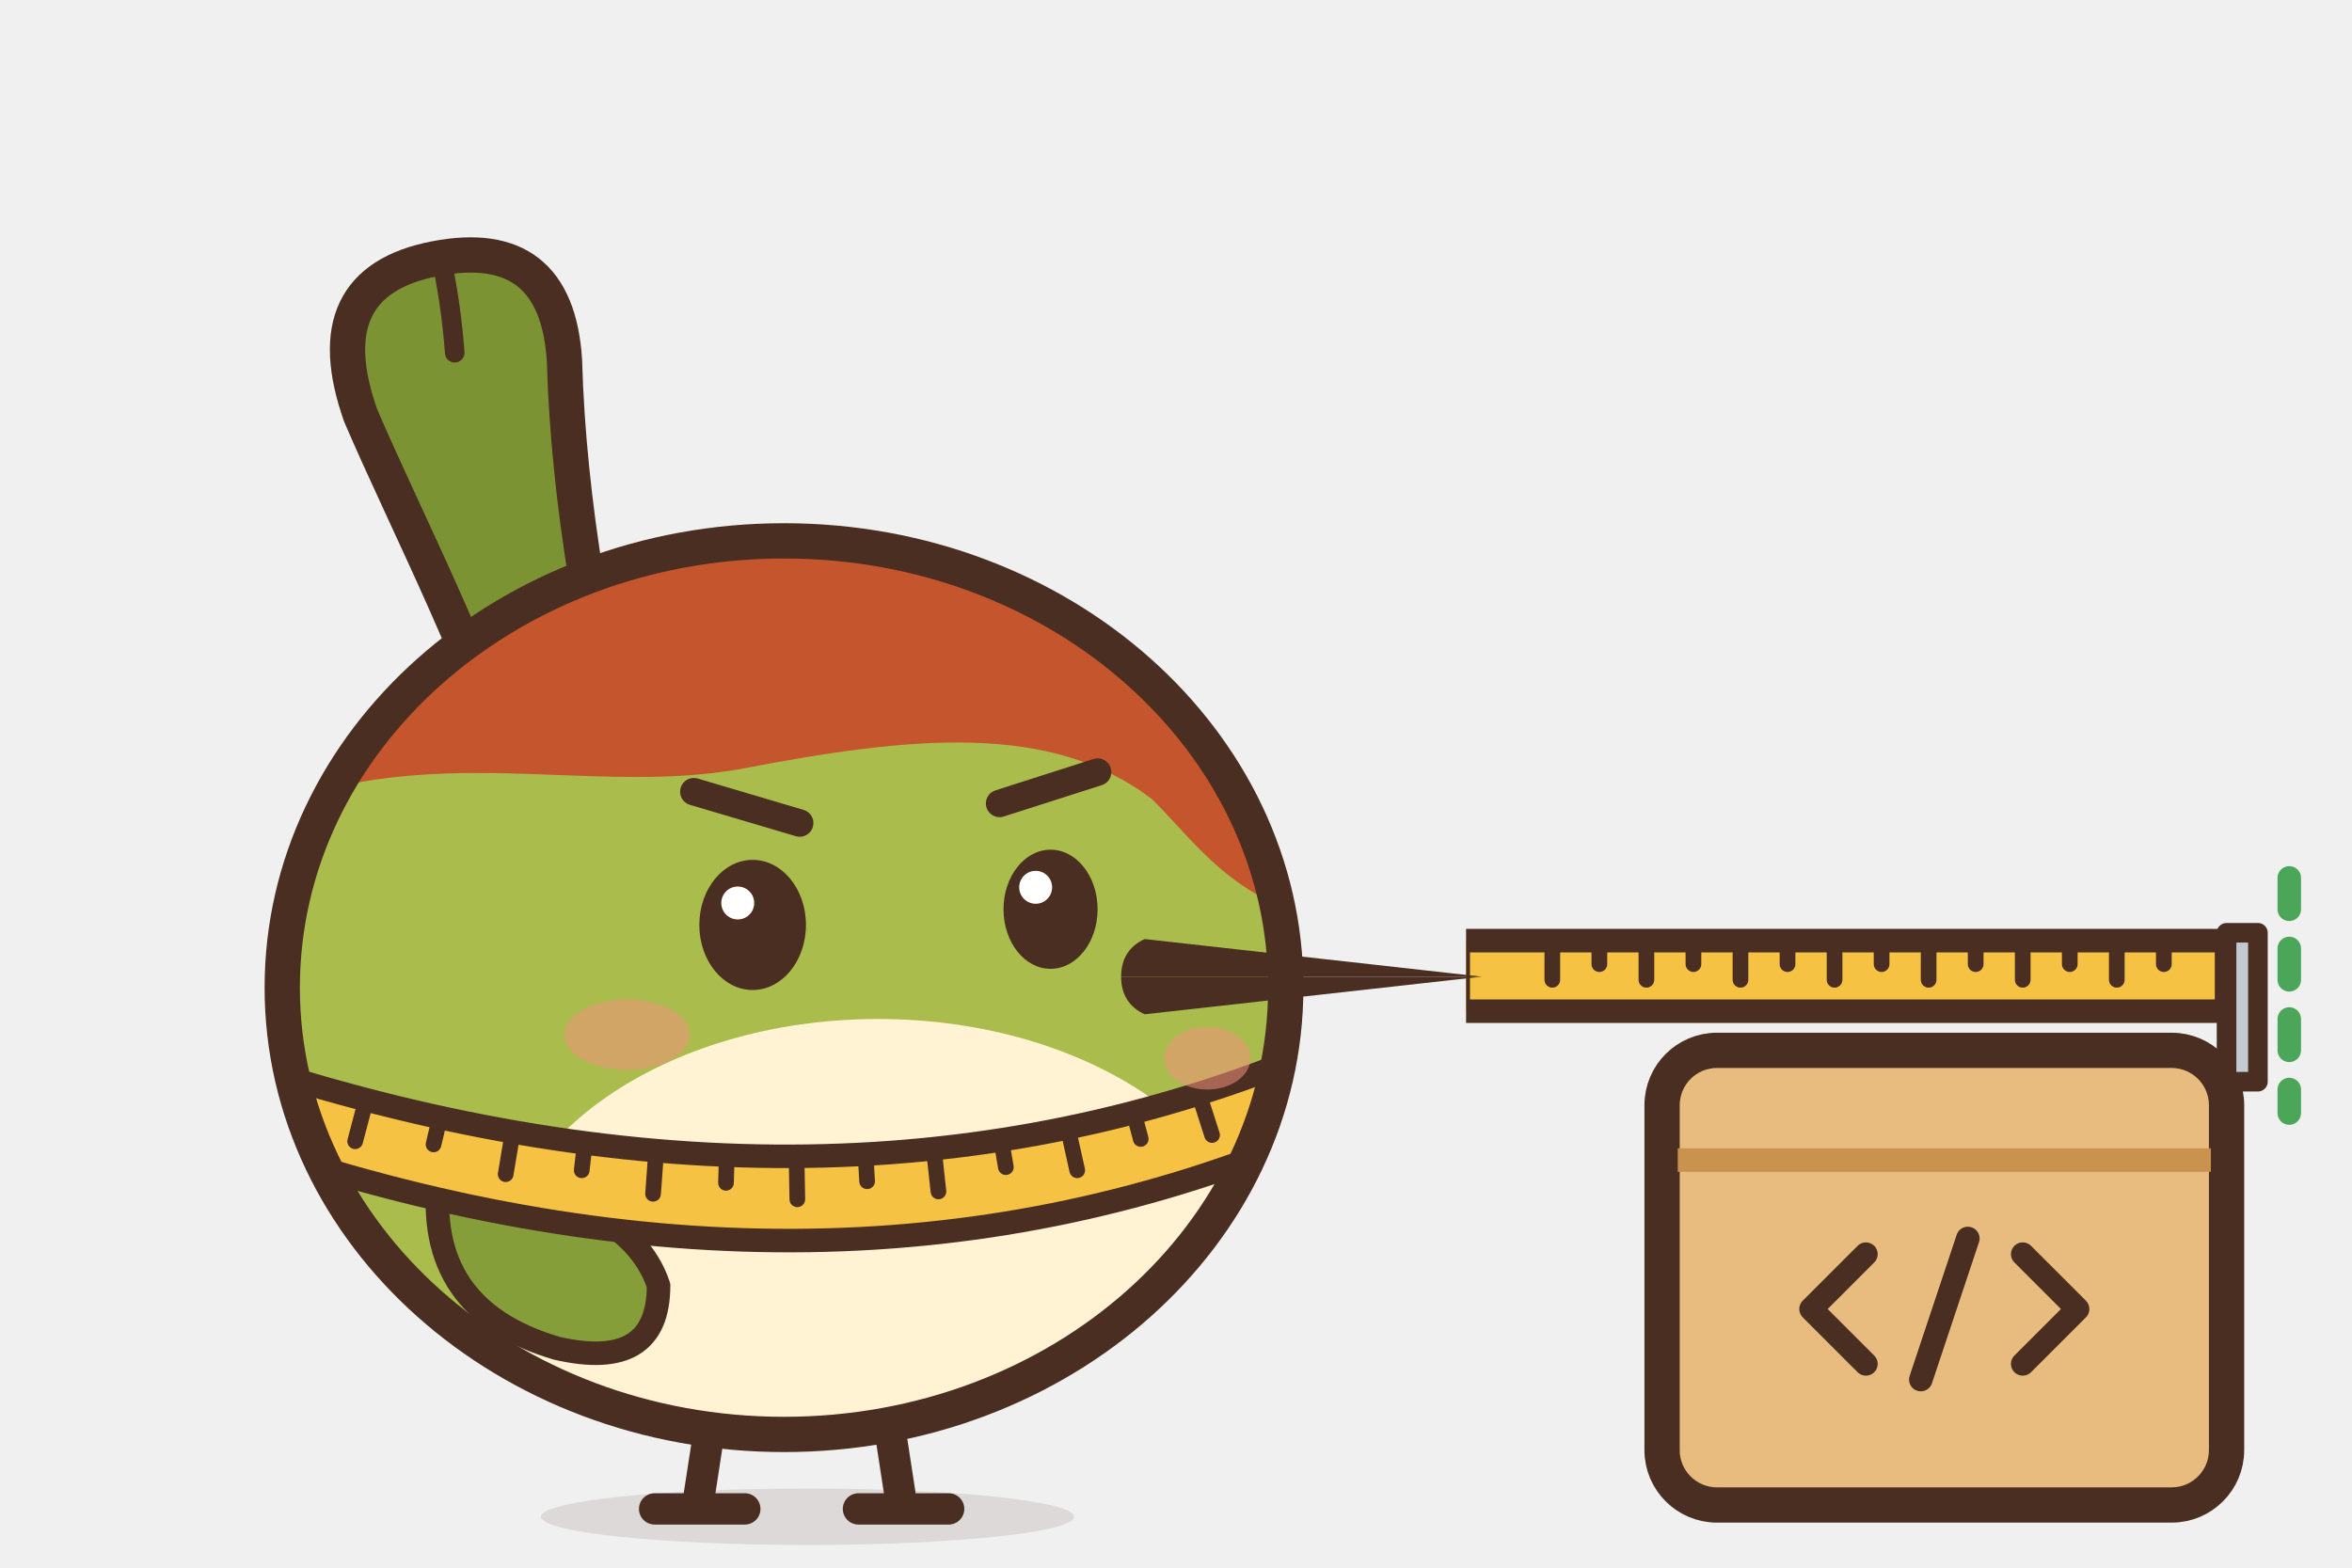
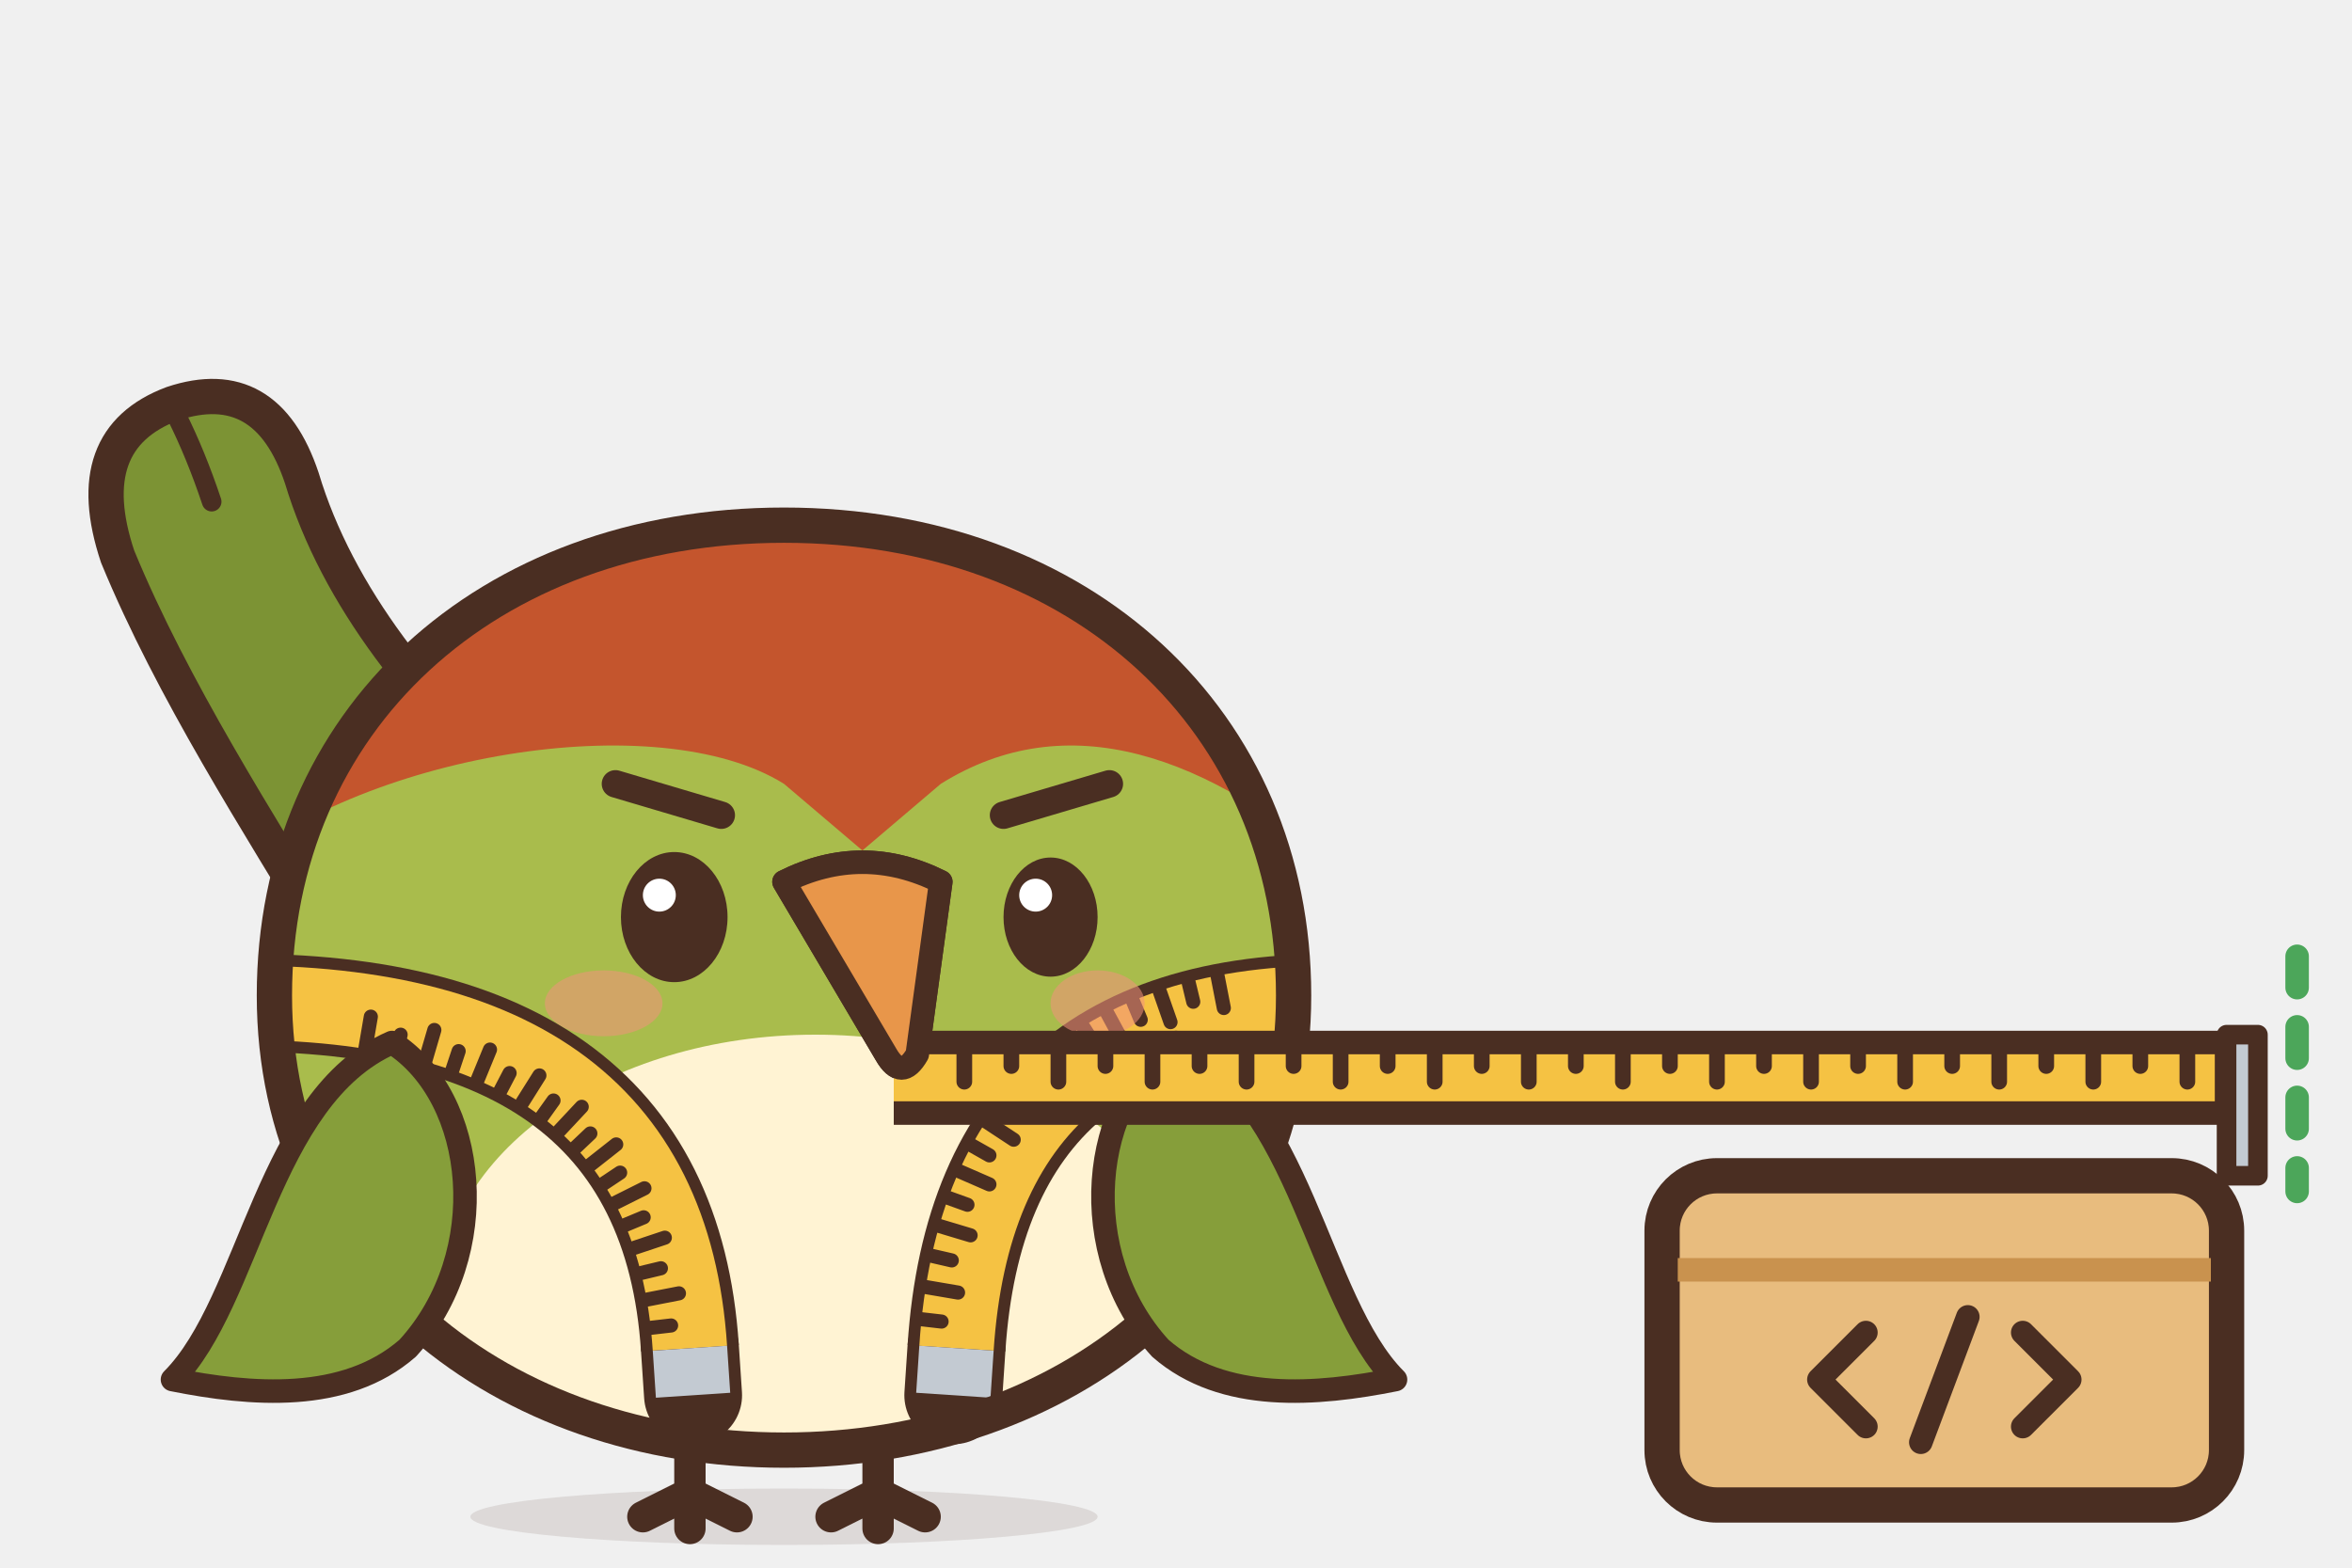
<svg xmlns="http://www.w3.org/2000/svg" viewBox="0 0 300 200" width="300" height="200" role="img" aria-labelledby="t d">
-   <style>.tail{transform-box:fill-box;transform-origin:68% 92%}.eye{transform-box:fill-box;transform-origin:50% 50%}.tail{animation:bob 3.2s ease-in-out infinite}.strip{animation:pull 3.2s cubic-bezier(.5,0,.3,1) infinite}.eye{animation:blink 3.2s ease-in-out infinite}.edge{animation:edge 3.2s ease-in-out infinite}@keyframes bob{0%,100%{transform:rotate(0)}40%{transform:rotate(-5deg)}55%{transform:rotate(2deg)}}@keyframes pull{0%,8%{transform:translateX(-100px)}36%,72%{transform:translateX(0)}92%,100%{transform:translateX(-100px)}}@keyframes blink{0%,80%,88%,100%{transform:scaleY(1)}84%{transform:scaleY(.12)}}@keyframes edge{0%,34%,74%,100%{opacity:0}40%,68%{opacity:1}}@media (prefers-reduced-motion: reduce){*{animation:none!important}}</style>
+   <style>.tail{transform-box:fill-box;transform-origin:90% 92%}.wing{transform-box:fill-box}.wing.l{transform-origin:68% 4%}.wing.r{transform-origin:32% 4%}.eye{transform-box:fill-box;transform-origin:50% 50%}.tail{animation:bob 3.2s ease-in-out infinite}.wing.r{animation:brace 3.2s ease-in-out infinite}.strip{animation:pull 3.2s cubic-bezier(.5,0,.3,1) infinite}.eye{animation:blink 3.2s ease-in-out infinite}.edge{animation:edge 3.2s ease-in-out infinite}@keyframes bob{0%,100%{transform:rotate(0)}40%{transform:rotate(-5deg)}55%{transform:rotate(2deg)}}@keyframes brace{0%,100%{transform:rotate(0)}30%,70%{transform:rotate(-12deg)}}@keyframes pull{0%,8%{transform:translateX(-175px)}36%,72%{transform:translateX(0)}92%,100%{transform:translateX(-175px)}}@keyframes blink{0%,80%,88%,100%{transform:scaleY(1)}84%{transform:scaleY(.12)}}@keyframes edge{0%,34%,74%,100%{opacity:0}40%,68%{opacity:1}}@media (prefers-reduced-motion: reduce){*{animation:none!important}}</style>
  <g class="package">
-     <rect x="212" y="134" width="72" height="58" rx="7" fill="#E8BC7E" stroke="#4A2E22" stroke-width="4.5" />
-     <path d="M214 148 L282 148" stroke="#C9924E" stroke-width="3" />
-     <path d="M238 160 L231 167 L238 174 M258 160 L265 167 L258 174 M251 158 L245 176" fill="none" stroke="#4A2E22" stroke-width="3" stroke-linecap="round" stroke-linejoin="round" />
+     <rect x="212" y="150" width="72" height="42" rx="7" fill="#E8BC7E" stroke="#4A2E22" stroke-width="4.5" />
+     <path d="M214 162 L282 162" stroke="#C9924E" stroke-width="3" />
+     <path d="M238 170 L232 176 L238 182 M258 170 L264 176 L258 182 M251 168 L245 184" fill="none" stroke="#4A2E22" stroke-width="3" stroke-linecap="round" stroke-linejoin="round" />
+   </g>
+   <defs>
+     <clipPath id="fitz-test">
+       <path d="M100 67 C 138 67, 165 92, 165 127 C 165 162, 136 185, 100 185 C 64 185, 35 162, 35 127 C 35 92, 62 67, 100 67 Z" />
+     </clipPath>
+     <clipPath id="fitz-test-tape">
+       <path d="M100 67 C 138 67, 165 92, 165 127 C 165 162, 136 185, 100 185 C 64 185, 35 162, 35 127 C 35 92, 62 67, 100 67 Z" />
+       <rect x="60" y="150" width="80" height="50" />
+     </clipPath>
+   </defs>
+   <ellipse class="shadow" cx="100" cy="193.5" rx="40" ry="3.6" fill="#4A2E22" opacity=".12" />
+   <g class="bird">
+     <g class="feet">
+       <path d="M88 181 L88 190.5 M82 193.5 L88 190.5 L94 193.5 M88 190.5 L88 195" stroke="#4A2E22" stroke-width="4" stroke-linecap="round" stroke-linejoin="round" fill="none" />
+       <path d="M112 181 L112 190.5 M106 193.5 L112 190.5 L118 193.5 M112 190.5 L112 195" stroke="#4A2E22" stroke-width="4" stroke-linecap="round" stroke-linejoin="round" fill="none" />
+     </g>
+     <g class="tail">
+       <path d="M68 102 L42 120 C 33 105, 22 88, 15 71 Q 10 56 22 51.5 Q 34 47.5 38.5 61 C 43 76, 54 90, 68 102 Z" fill="#7C9334" stroke="#4A2E22" stroke-width="4.5" stroke-linejoin="round" />
+       <path d="M22.5 53 Q 25 58 27 64" fill="none" stroke="#4A2E22" stroke-width="2.5" stroke-linecap="round" />
+     </g>
+     <g class="body">
+       <path d="M100 67 C 138 67, 165 92, 165 127 C 165 162, 136 185, 100 185 C 64 185, 35 162, 35 127 C 35 92, 62 67, 100 67 Z" fill="#A9BC4C" />
+       <g clip-path="url(#fitz-test)">
+         <path d="M28 112 C 46 96, 84 90, 100 100 L110 108.5 L120 100 C 136 90, 154 96, 172 112 L172 40 L28 40 Z" fill="#C4552D" />
+         <ellipse cx="104.0" cy="166" rx="48" ry="34" fill="#FFF3D3" />
+       </g>
+       <g class="tape" clip-path="url(#fitz-test-tape)">
+         <path d="M26 128 Q85 126 88 172" fill="none" stroke="#4A2E22" stroke-width="12.5" />
+         <path d="M88 172 L88.4 178" fill="none" stroke="#4A2E22" stroke-width="12.5" stroke-linecap="round" />
+         <path d="M26 128 Q85 126 88 172" fill="none" stroke="#F5C243" stroke-width="9.5" />
+         <path d="M88 172 L88.4 178" fill="none" stroke="#C3CAD2" stroke-width="9.5" />
+         <path d="M46.6 133.8 L47.3 129.7 M50.5 134.5 L51.1 132 M54.2 135.5 L55.4 131.4 M57.7 136.5 L58.5 134.1 M60.9 137.8 L62.5 133.9 M63.8 139.2 L65 136.9 M66.6 140.7 L68.8 137.2 M69.1 142.5 L70.6 140.4 M71.3 144.3 L74.2 141.2 M73.4 146.4 L75.3 144.6 M75.3 148.6 L78.6 146 M77 151 L79.1 149.6 M78.4 153.5 L82.2 151.6 M79.7 156.3 L82.1 155.3 M80.9 159.2 L84.8 157.9 M81.8 162.4 L84.3 161.8 M82.5 165.8 L86.6 165 M83 169.4 L85.6 169.1" stroke="#4A2E22" stroke-width="1.8" stroke-linecap="round" />
+         <path d="M174 128 Q125 126 122 172" fill="none" stroke="#4A2E22" stroke-width="12.5" />
+         <path d="M122 172 L121.6 178" fill="none" stroke="#4A2E22" stroke-width="12.5" stroke-linecap="round" />
+         <path d="M174 128 Q125 126 122 172" fill="none" stroke="#F5C243" stroke-width="9.5" />
+         <path d="M122 172 L121.6 178" fill="none" stroke="#C3CAD2" stroke-width="9.5" />
+         <path d="M155.3 124.5 L156.1 128.6 M151.6 125.3 L152.2 127.8 M147.9 126.4 L149.3 130.4 M144.5 127.7 L145.5 130.1 M141.2 129.2 L143.2 132.9 M138.1 130.9 L139.5 133.1 M135.2 132.9 L137.8 136.3 M132.6 135.1 L134.3 137.1 M130.1 137.6 L133.1 140.4 M127.8 140.2 L129.9 141.8 M125.8 143.1 L129.3 145.4 M123.9 146.1 L126.2 147.4 M122.3 149.4 L126.2 151.1 M120.9 152.8 L123.4 153.7 M119.8 156.4 L123.8 157.6 M118.8 160.2 L121.4 160.8 M118.1 164.2 L122.2 164.9 M117.5 168.3 L120.1 168.6" stroke="#4A2E22" stroke-width="1.8" stroke-linecap="round" />
+       </g>
+       <path d="M100 67 C 138 67, 165 92, 165 127 C 165 162, 136 185, 100 185 C 64 185, 35 162, 35 127 C 35 92, 62 67, 100 67 Z" fill="none" stroke="#4A2E22" stroke-width="4.5" />
+       <g class="wing l">
+         <path d="M50 133 C 61 140, 63 160, 52 172 C 44 179, 32 178, 22 176 C 32 166, 34 140, 50 133 Z" fill="#869E3A" stroke="#4A2E22" stroke-width="3" stroke-linejoin="round" />
+       </g>
+       <g class="wing r">
+         <path d="M150 133 C 139 140, 137 160, 148 172 C 156 179, 168 178, 178 176 C 168 166, 166 140, 150 133 Z" fill="#869E3A" stroke="#4A2E22" stroke-width="3" stroke-linejoin="round" />
+       </g>
+       <g class="blush" fill="#F2917C" opacity=".55">
+         <ellipse cx="77" cy="128" rx="7.5" ry="4.2" />
+         <ellipse cx="140" cy="128" rx="6.0" ry="4.2" />
+       </g>
+       <g class="pupils">
+         <g class="eye">
+           <ellipse cx="86" cy="117" rx="6.8" ry="8.3" fill="#4A2E22" />
+           <circle cx="84.1" cy="114.2" r="2.1" fill="#FFFFFF" />
+         </g>
+         <g class="eye">
+           <ellipse cx="134" cy="117" rx="6" ry="7.6" fill="#4A2E22" />
+           <circle cx="132.1" cy="114.2" r="2.1" fill="#FFFFFF" />
+         </g>
+       </g>
+       <g class="brows">
+         <path d="M78.5 100 L92 104" stroke="#4A2E22" stroke-width="3.5" stroke-linecap="round" fill="none" />
+         <path d="M128 104 L141.5 100" stroke="#4A2E22" stroke-width="3.5" stroke-linecap="round" fill="none" />
+       </g>
+       <g class="beak">
+         <path d="M100 112.5 Q110 107.5 120 112.5 L117 134.5 Q115 138 113 134.5 Z" fill="#E8964A" stroke="#4A2E22" stroke-width="3" stroke-linejoin="round" />
+       </g>
+     </g>
  </g>
  <defs>
    <clipPath id="reel">
-       <rect x="187" y="100" width="113" height="60" />
+       <rect x="114" y="110" width="183" height="60" />
    </clipPath>
  </defs>
  <g clip-path="url(#reel)">
    <g class="strip">
-       <rect x="186" y="120" width="98" height="9" fill="#F5C243" stroke="#4A2E22" stroke-width="3" />
-       <path d="M198 120 L198 125 M204 120 L204 123 M210 120 L210 125 M216 120 L216 123 M222 120 L222 125 M228 120 L228 123 M234 120 L234 125 M240 120 L240 123 M246 120 L246 125 M252 120 L252 123 M258 120 L258 125 M264 120 L264 123 M270 120 L270 125 M276 120 L276 123" stroke="#4A2E22" stroke-width="2" stroke-linecap="round" />
-       <path d="M284 119 L288 119 L288 138 L284 138 Z" fill="#C3CAD2" stroke="#4A2E22" stroke-width="2.5" stroke-linejoin="round" />
+       <rect x="111" y="133" width="173" height="9" fill="#F5C243" stroke="#4A2E22" stroke-width="3" />
+       <path d="M123 133 L123 138 M129 133 L129 136 M135 133 L135 138 M141 133 L141 136 M147 133 L147 138 M153 133 L153 136 M159 133 L159 138 M165 133 L165 136 M171 133 L171 138 M177 133 L177 136 M183 133 L183 138 M189 133 L189 136 M195 133 L195 138 M201 133 L201 136 M207 133 L207 138 M213 133 L213 136 M219 133 L219 138 M225 133 L225 136 M231 133 L231 138 M237 133 L237 136 M243 133 L243 138 M249 133 L249 136 M255 133 L255 138 M261 133 L261 136 M267 133 L267 138 M273 133 L273 136 M279 133 L279 138" stroke="#4A2E22" stroke-width="2" stroke-linecap="round" />
+       <path d="M284 132 L288 132 L288 150 L284 150 Z" fill="#C3CAD2" stroke="#4A2E22" stroke-width="2.5" stroke-linejoin="round" />
    </g>
  </g>
-   <path class="edge" d="M292 112 L292 142" stroke="#4CA65A" stroke-width="3" stroke-linecap="round" stroke-dasharray="4 5" />
-   <defs>
-     <clipPath id="fitz-body">
-       <ellipse cx="100" cy="126" rx="64" ry="57" />
-     </clipPath>
-   </defs>
-   <ellipse class="shadow" cx="103" cy="193.5" rx="34" ry="3.6" fill="#4A2E22" opacity=".12" />
-   <g class="bird">
-     <g class="feet">
-       <path d="M91 179 L89 192 M83.5 192.5 L95 192.5" stroke="#4A2E22" stroke-width="4" stroke-linecap="round" stroke-linejoin="round" fill="none" />
-       <path d="M113 179 L115 192 M109.5 192.5 L121 192.5" stroke="#4A2E22" stroke-width="4" stroke-linecap="round" stroke-linejoin="round" fill="none" />
-     </g>
-     <g class="tail">
-       <path d="M67 104 C 62 86, 52 67, 46 53 Q 40 36 55.5 33 Q 71 30 72 46 C 72.5 64, 76 84, 81 102 Z" fill="#7C9334" stroke="#4A2E22" stroke-width="4.5" stroke-linejoin="round" />
-       <path d="M56.5 34 Q57.6 39.5 58 45" fill="none" stroke="#4A2E22" stroke-width="2.5" stroke-linecap="round" />
-     </g>
-     <g class="body">
-       <ellipse cx="100" cy="126" rx="64" ry="57" fill="#A9BC4C" />
-       <g clip-path="url(#fitz-body)">
-         <path d="M28 106 C 52 93, 74 102, 95 98 C 116 94, 134 92, 147 102 C 153 108, 158 116, 172 118 L172 40 L28 40 Z" fill="#C4552D" />
-         <ellipse cx="112" cy="164" rx="49" ry="34" fill="#FFF3D3" />
-       </g>
-       <path d="M56 150 Q 54 167 71 172 Q 84 175 84 164 Q 80 152 56 150 Z" fill="#869E3A" stroke="#4A2E22" stroke-width="3" stroke-linejoin="round" />
-       <g class="band" clip-path="url(#fitz-body)">
-         <path d="M32 136 Q106 160 168 134 L168 144.5 Q106 171 33 146.5 Z" fill="#F5C243" />
-         <path d="M46.7 140.3 L45.3 145.6 M56.1 142.6 L55.3 146 M65.4 144.4 L64.5 149.8 M74.6 145.8 L74.2 149.3 M83.7 146.8 L83.3 152.3 M92.7 147.4 L92.6 150.9 M101.6 147.5 L101.7 153 M110.4 147.2 L110.6 150.7 M119.1 146.5 L119.7 152 M127.7 145.4 L128.3 148.9 M136.2 143.9 L137.4 149.3 M144.6 141.9 L145.5 145.3 M152.9 139.5 L154.6 144.8" stroke="#4A2E22" stroke-width="2" stroke-linecap="round" />
-         <path d="M32 136 Q106 160 168 134" fill="none" stroke="#4A2E22" stroke-width="3" />
-         <path d="M33 146.5 Q106 171 168 144.5" fill="none" stroke="#4A2E22" stroke-width="3" />
-       </g>
-       <ellipse cx="100" cy="126" rx="64" ry="57" fill="none" stroke="#4A2E22" stroke-width="4.5" />
-       <g class="blush" fill="#F2917C" opacity=".55">
-         <ellipse cx="80" cy="132" rx="8" ry="4.5" />
-         <ellipse cx="154" cy="135" rx="5.5" ry="4" />
-       </g>
-       <g class="pupils">
-         <g class="eye">
-           <ellipse cx="96" cy="118" rx="6.8" ry="8.3" fill="#4A2E22" />
-           <circle cx="94.1" cy="115.2" r="2.1" fill="#FFFFFF" />
-         </g>
-         <g class="eye">
-           <ellipse cx="134" cy="116" rx="6" ry="7.6" fill="#4A2E22" />
-           <circle cx="132.1" cy="113.2" r="2.1" fill="#FFFFFF" />
-         </g>
-       </g>
-       <g class="brows">
-         <path d="M88.5 101 L102 105" stroke="#4A2E22" stroke-width="3.5" stroke-linecap="round" fill="none" />
-         <path d="M127.5 102.5 L140 98.5" stroke="#4A2E22" stroke-width="3.5" stroke-linecap="round" fill="none" />
-       </g>
-       <g class="beak" fill="#4A2E22">
-         <path d="M146 119.8 L189 124.6 L143 124.6 Q143 121.2 146 119.8 Z" />
-         <path d="M143 124.6 L189 124.6 L146 129.4 Q143 128 143 124.6 Z" />
-       </g>
-     </g>
+   <g class="beak">
+     <path d="M100 112.5 Q110 107.5 120 112.5 L117 134.5 Q115 138 113 134.5 Z" fill="#E8964A" stroke="#4A2E22" stroke-width="3" stroke-linejoin="round" />
  </g>
+   <path class="edge" d="M293 122 L293 152" stroke="#4CA65A" stroke-width="3" stroke-linecap="round" stroke-dasharray="4 5" />
</svg>
